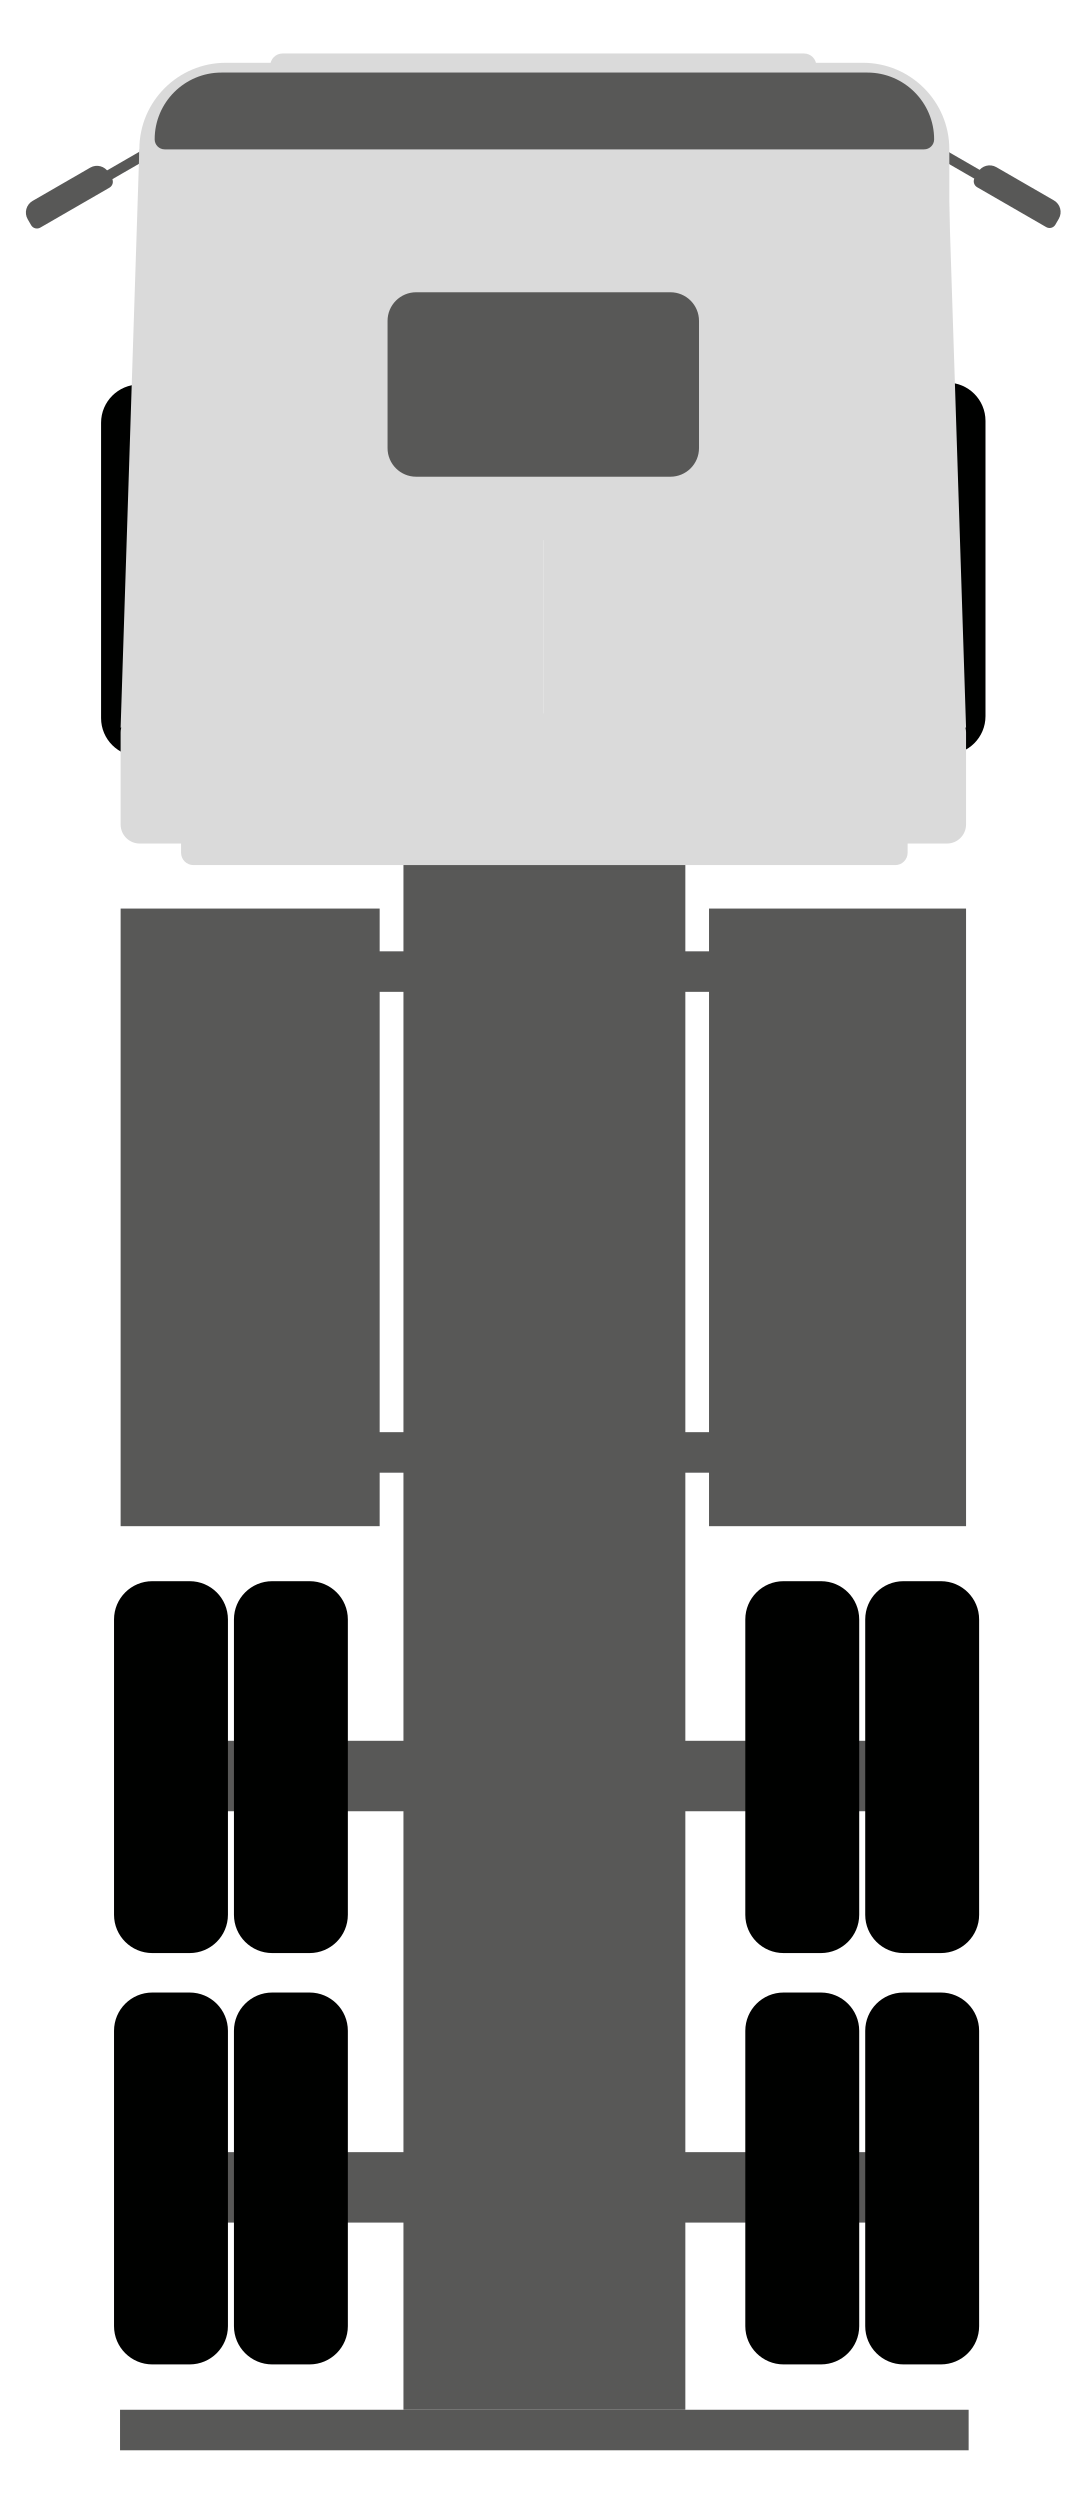
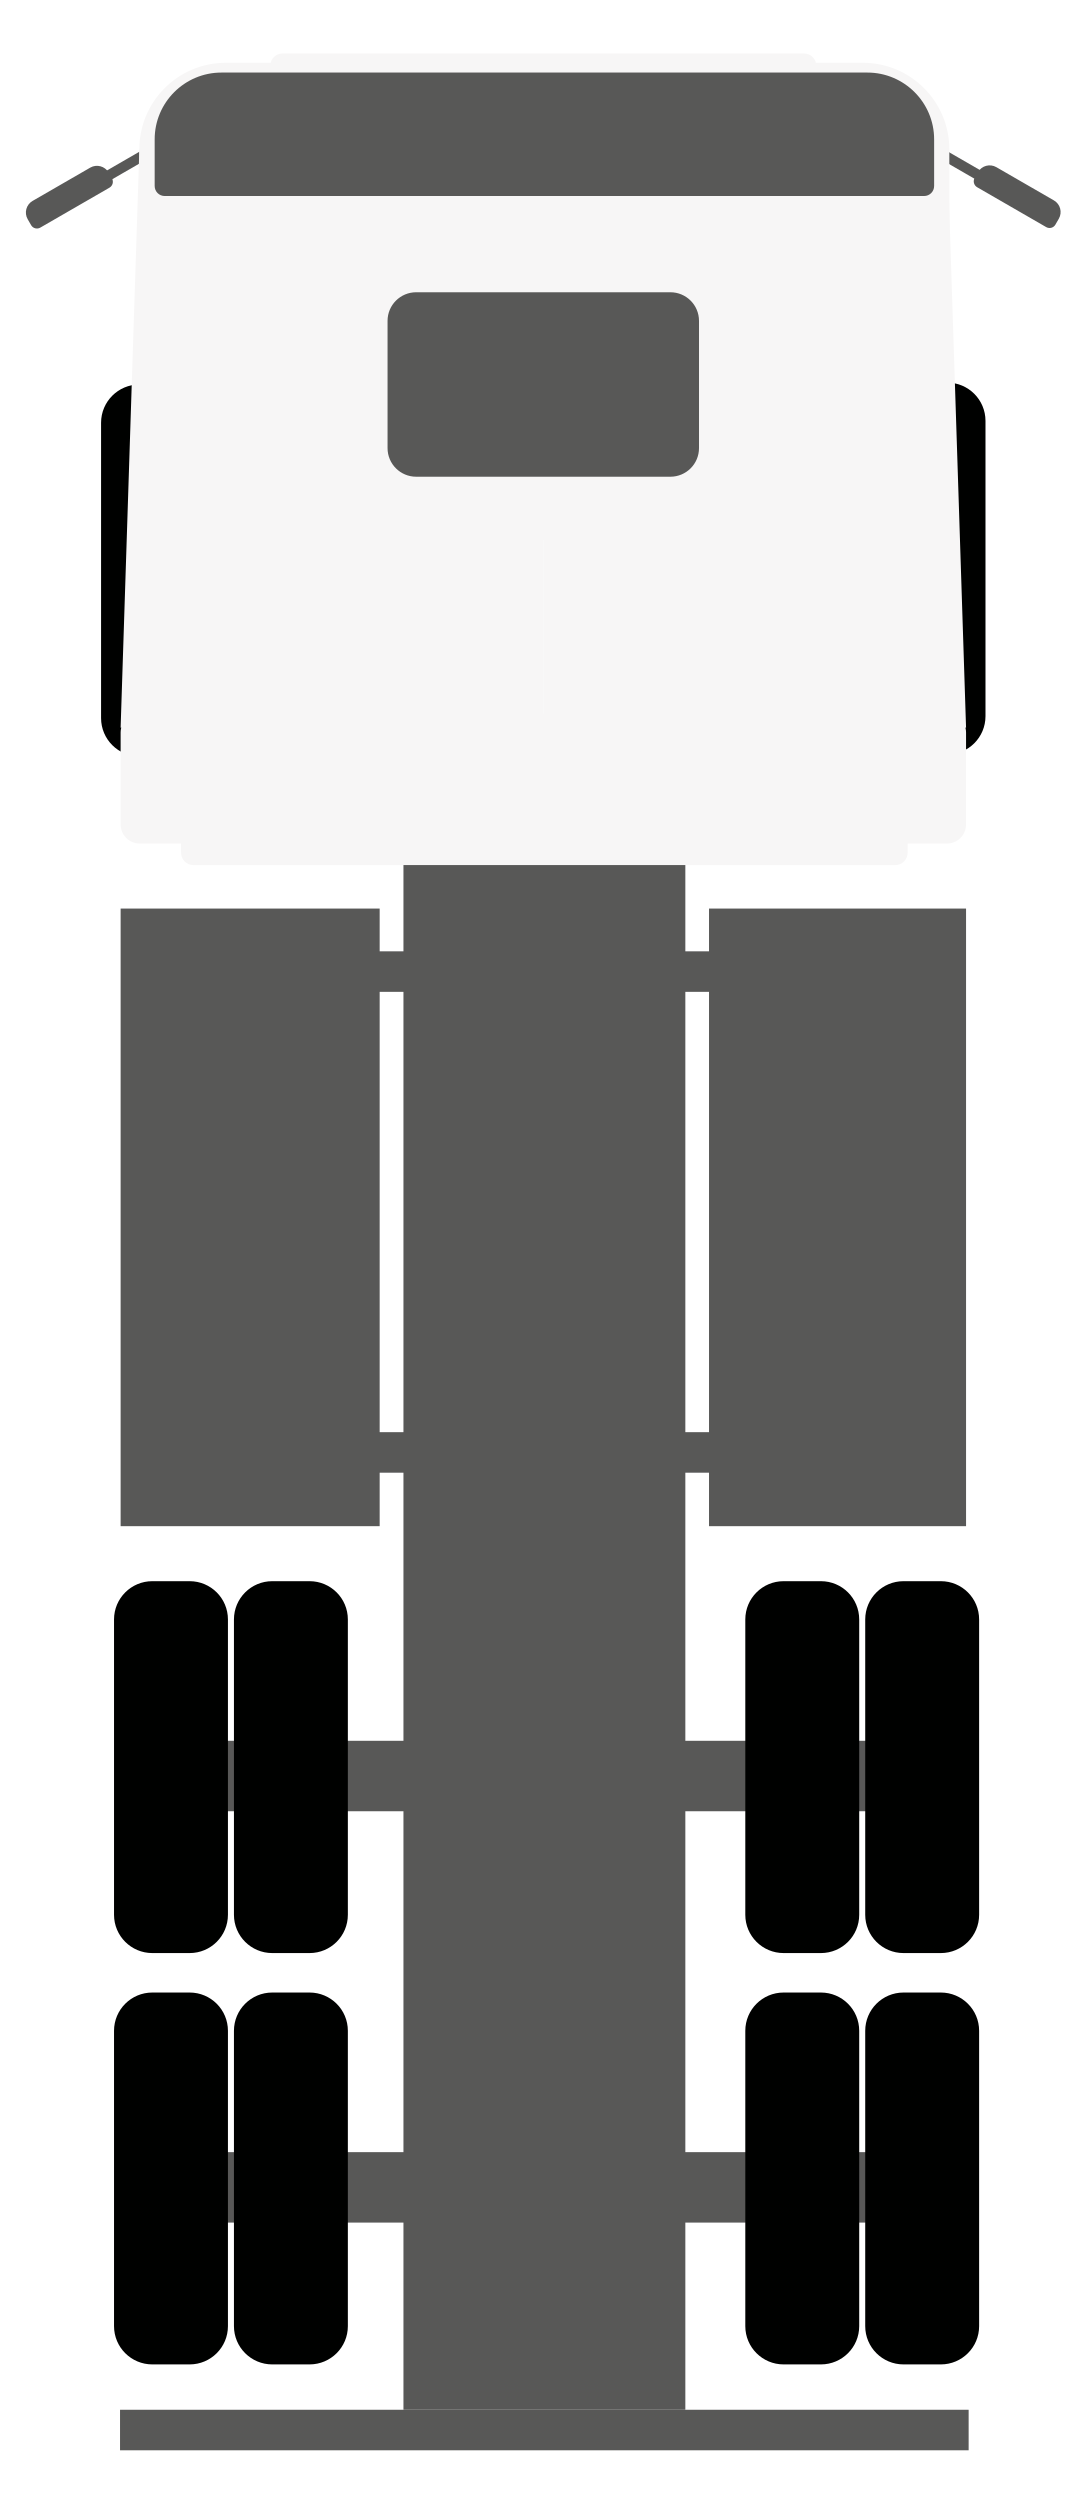
<svg xmlns="http://www.w3.org/2000/svg" viewBox="0 0 91.13 212.23">
  <rect fill="#000100" x="8.58" y="32.64" width="9.67" height="31.57" rx="3.25" ry="3.25" />
  <rect fill="#000100" x="73.99" y="32.48" width="9.67" height="31.57" rx="3.25" ry="3.25" />
  <rect fill="#585857" x="14.52" y="147.78" width="64.33" height="5.98" />
  <rect fill="#585857" x="34.25" y="68.74" width="23.93" height="135.83" />
  <rect fill="#000100" x="9.68" y="134.23" width="9.67" height="31.57" rx="3.25" ry="3.25" />
  <rect fill="#000100" x="19.86" y="134.23" width="9.67" height="31.57" rx="3.25" ry="3.25" />
  <rect fill="#000100" x="63.27" y="134.23" width="9.67" height="31.57" rx="3.25" ry="3.25" />
  <rect fill="#000100" x="73.45" y="134.23" width="9.67" height="31.57" rx="3.25" ry="3.25" />
  <rect fill="#585857" x="10.19" y="204.57" width="72.04" height="3.44" />
  <rect fill="#585857" x="60.19" y="77.13" width="21.82" height="52.43" />
  <rect fill="#585857" x="10.24" y="77.13" width="21.99" height="52.43" />
  <g>
    <rect fill="#585857" x="8.52" y="13.66" width="4.16" height=".87" transform="translate(-5.63 7.19) rotate(-30)" />
    <path fill="#585857" d="M2.97,15.49h5.64c.63,0,1.14.51,1.14,1.14v.57c0,.32-.26.58-.58.58H2.39c-.31,0-.57-.25-.57-.57v-.58c0-.63.51-1.14,1.14-1.14Z" transform="translate(-7.54 5.12) rotate(-30)" />
  </g>
  <g>
    <rect fill="#585857" x="79.57" y="13.62" width="4.16" height=".87" transform="translate(145.34 67.05) rotate(-150)" />
    <path fill="#585857" d="M83.07,15.45h6.78c.32,0,.58.26.58.58v.57c0,.63-.51,1.14-1.14,1.14h-5.64c-.63,0-1.14-.51-1.14-1.14v-.58c0-.31.25-.57.57-.57Z" transform="translate(153.04 74.2) rotate(-150)" />
  </g>
-   <rect fill="#dadada" x="11.83" y="5.33" width="68.76" height="40.53" rx="7.34" ry="7.34" />
-   <rect fill="#dadada" x="10.24" y="60.57" width="71.77" height="11.04" rx="1.62" ry="1.62" />
-   <polygon fill="#dadada" points="10.24 61.77 11.83 12.67 46.12 12.67 46.12 64.35 10.24 61.77" />
-   <polygon fill="#dadada" points="82.01 61.77 80.42 12.67 46.12 12.67 46.12 64.35 82.01 61.77" />
-   <rect fill="#dadada" x="22.94" y="4.54" width="46.36" height="2.1" rx="1.05" ry="1.05" />
-   <path fill="#585857" d="M18.79,6.16h54.84c3.13,0,5.67,2.54,5.67,5.67h0c0,.47-.38.85-.85.85H13.98c-.47,0-.85-.38-.85-.85h0c0-3.13,2.54-5.67,5.67-5.67Z" />
-   <rect fill="#dadada" x="15.37" y="69.1" width="61.68" height="4.34" rx="1.05" ry="1.05" />
+   <rect fill="#f7f6f6" x="11.83" y="5.33" width="68.76" height="40.53" rx="7.34" ry="7.34" />
+   <rect fill="#f7f6f6" x="10.24" y="60.57" width="71.77" height="11.04" rx="1.62" ry="1.62" />
+   <polygon fill="#f7f6f6" points="10.24 61.77 11.83 12.67 46.12 12.67 46.12 64.35 10.24 61.77" />
+   <polygon fill="#f7f6f6" points="82.01 61.77 80.42 12.67 46.12 12.67 46.12 64.35 82.01 61.77" />
+   <rect fill="#f7f6f6" x="22.94" y="4.54" width="46.36" height="2.1" rx="1.05" ry="1.05" />
+   <path fill="#585857" d="M18.79,6.16h54.84c3.13,0,5.67,2.54,5.67,5.67v3.96c0,.47-.38.85-.85.85H13.98c-.47,0-.85-.38-.85-.85v-3.96c0-3.13,2.54-5.67,5.67-5.67Z" />
+   <rect fill="#f7f6f6" x="15.37" y="69.1" width="61.68" height="4.34" rx="1.05" ry="1.05" />
  <rect fill="#585857" x="32.9" y="24.81" width="26.44" height="15.66" rx="2.43" ry="2.43" />
  <rect fill="#585857" x="15.19" y="121.58" width="61.86" height="3.44" />
  <rect fill="#585857" x="15.19" y="80.76" width="61.86" height="3.44" />
  <rect fill="#585857" x="14.52" y="182.7" width="64.33" height="5.98" />
  <rect fill="#000100" x="9.68" y="169.15" width="9.67" height="31.57" rx="3.25" ry="3.25" />
  <rect fill="#000100" x="19.86" y="169.15" width="9.67" height="31.57" rx="3.25" ry="3.25" />
  <rect fill="#000100" x="63.27" y="169.15" width="9.67" height="31.57" rx="3.25" ry="3.25" />
  <rect fill="#000100" x="73.45" y="169.15" width="9.67" height="31.57" rx="3.25" ry="3.25" />
</svg>
